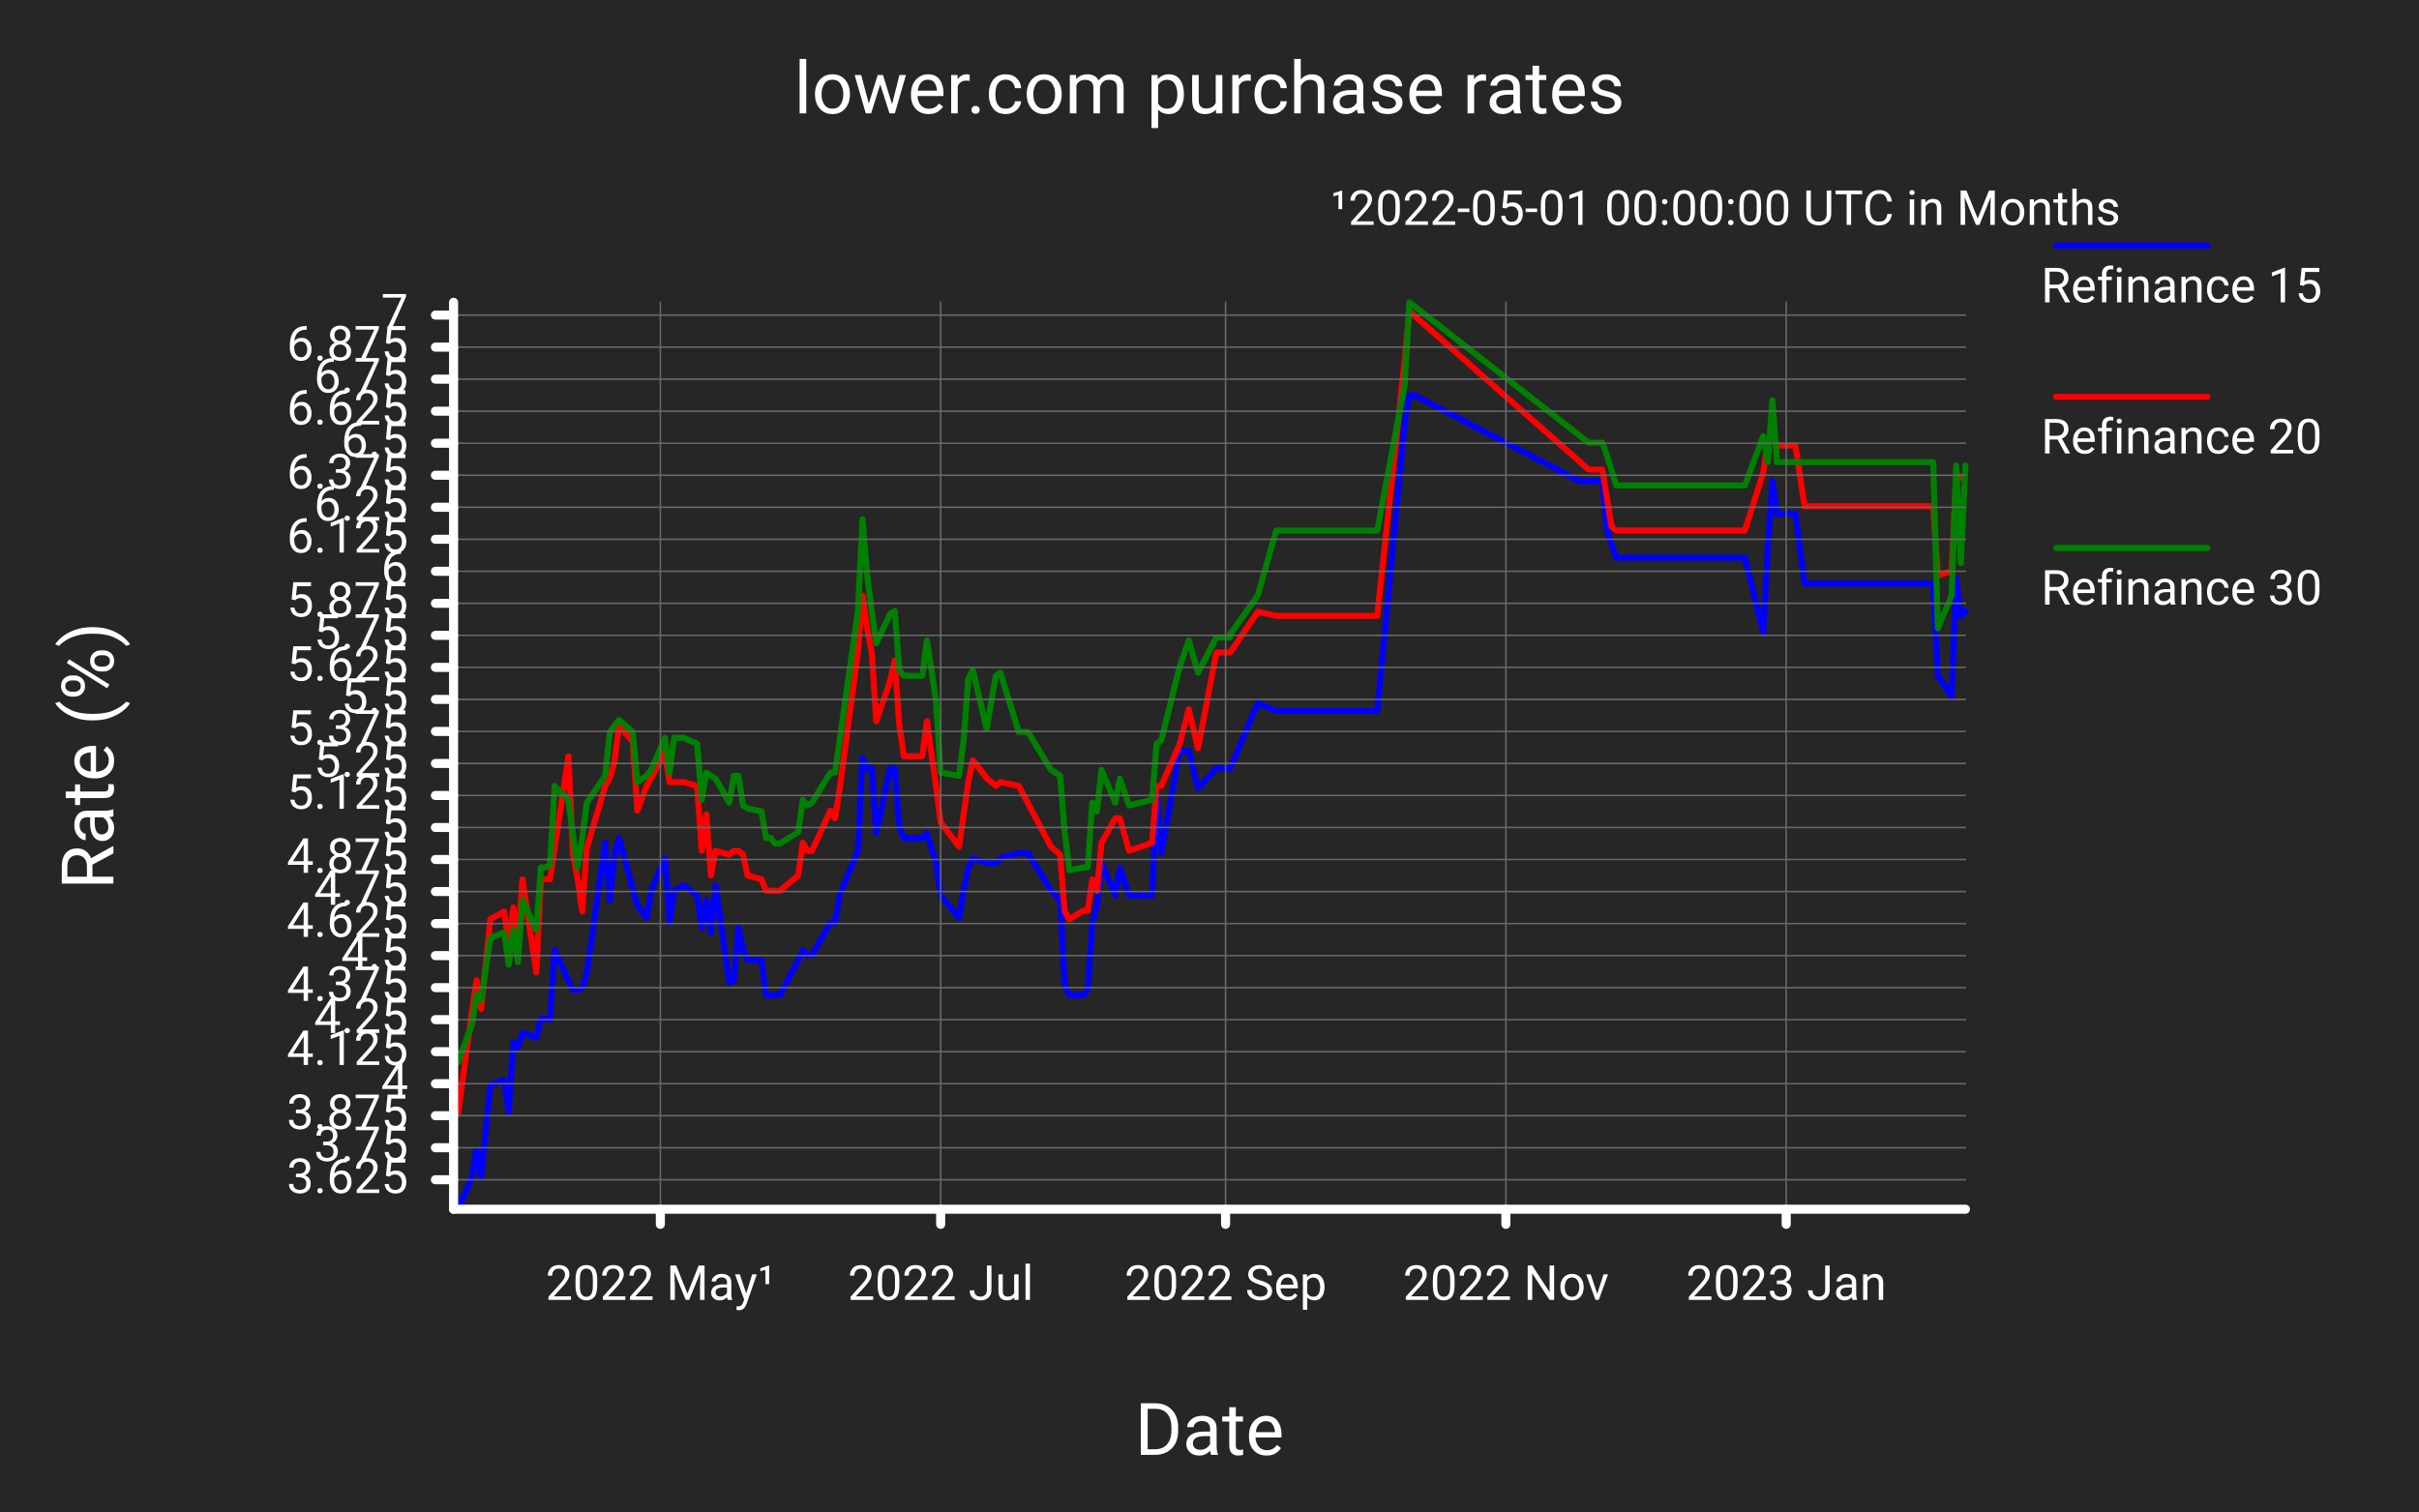
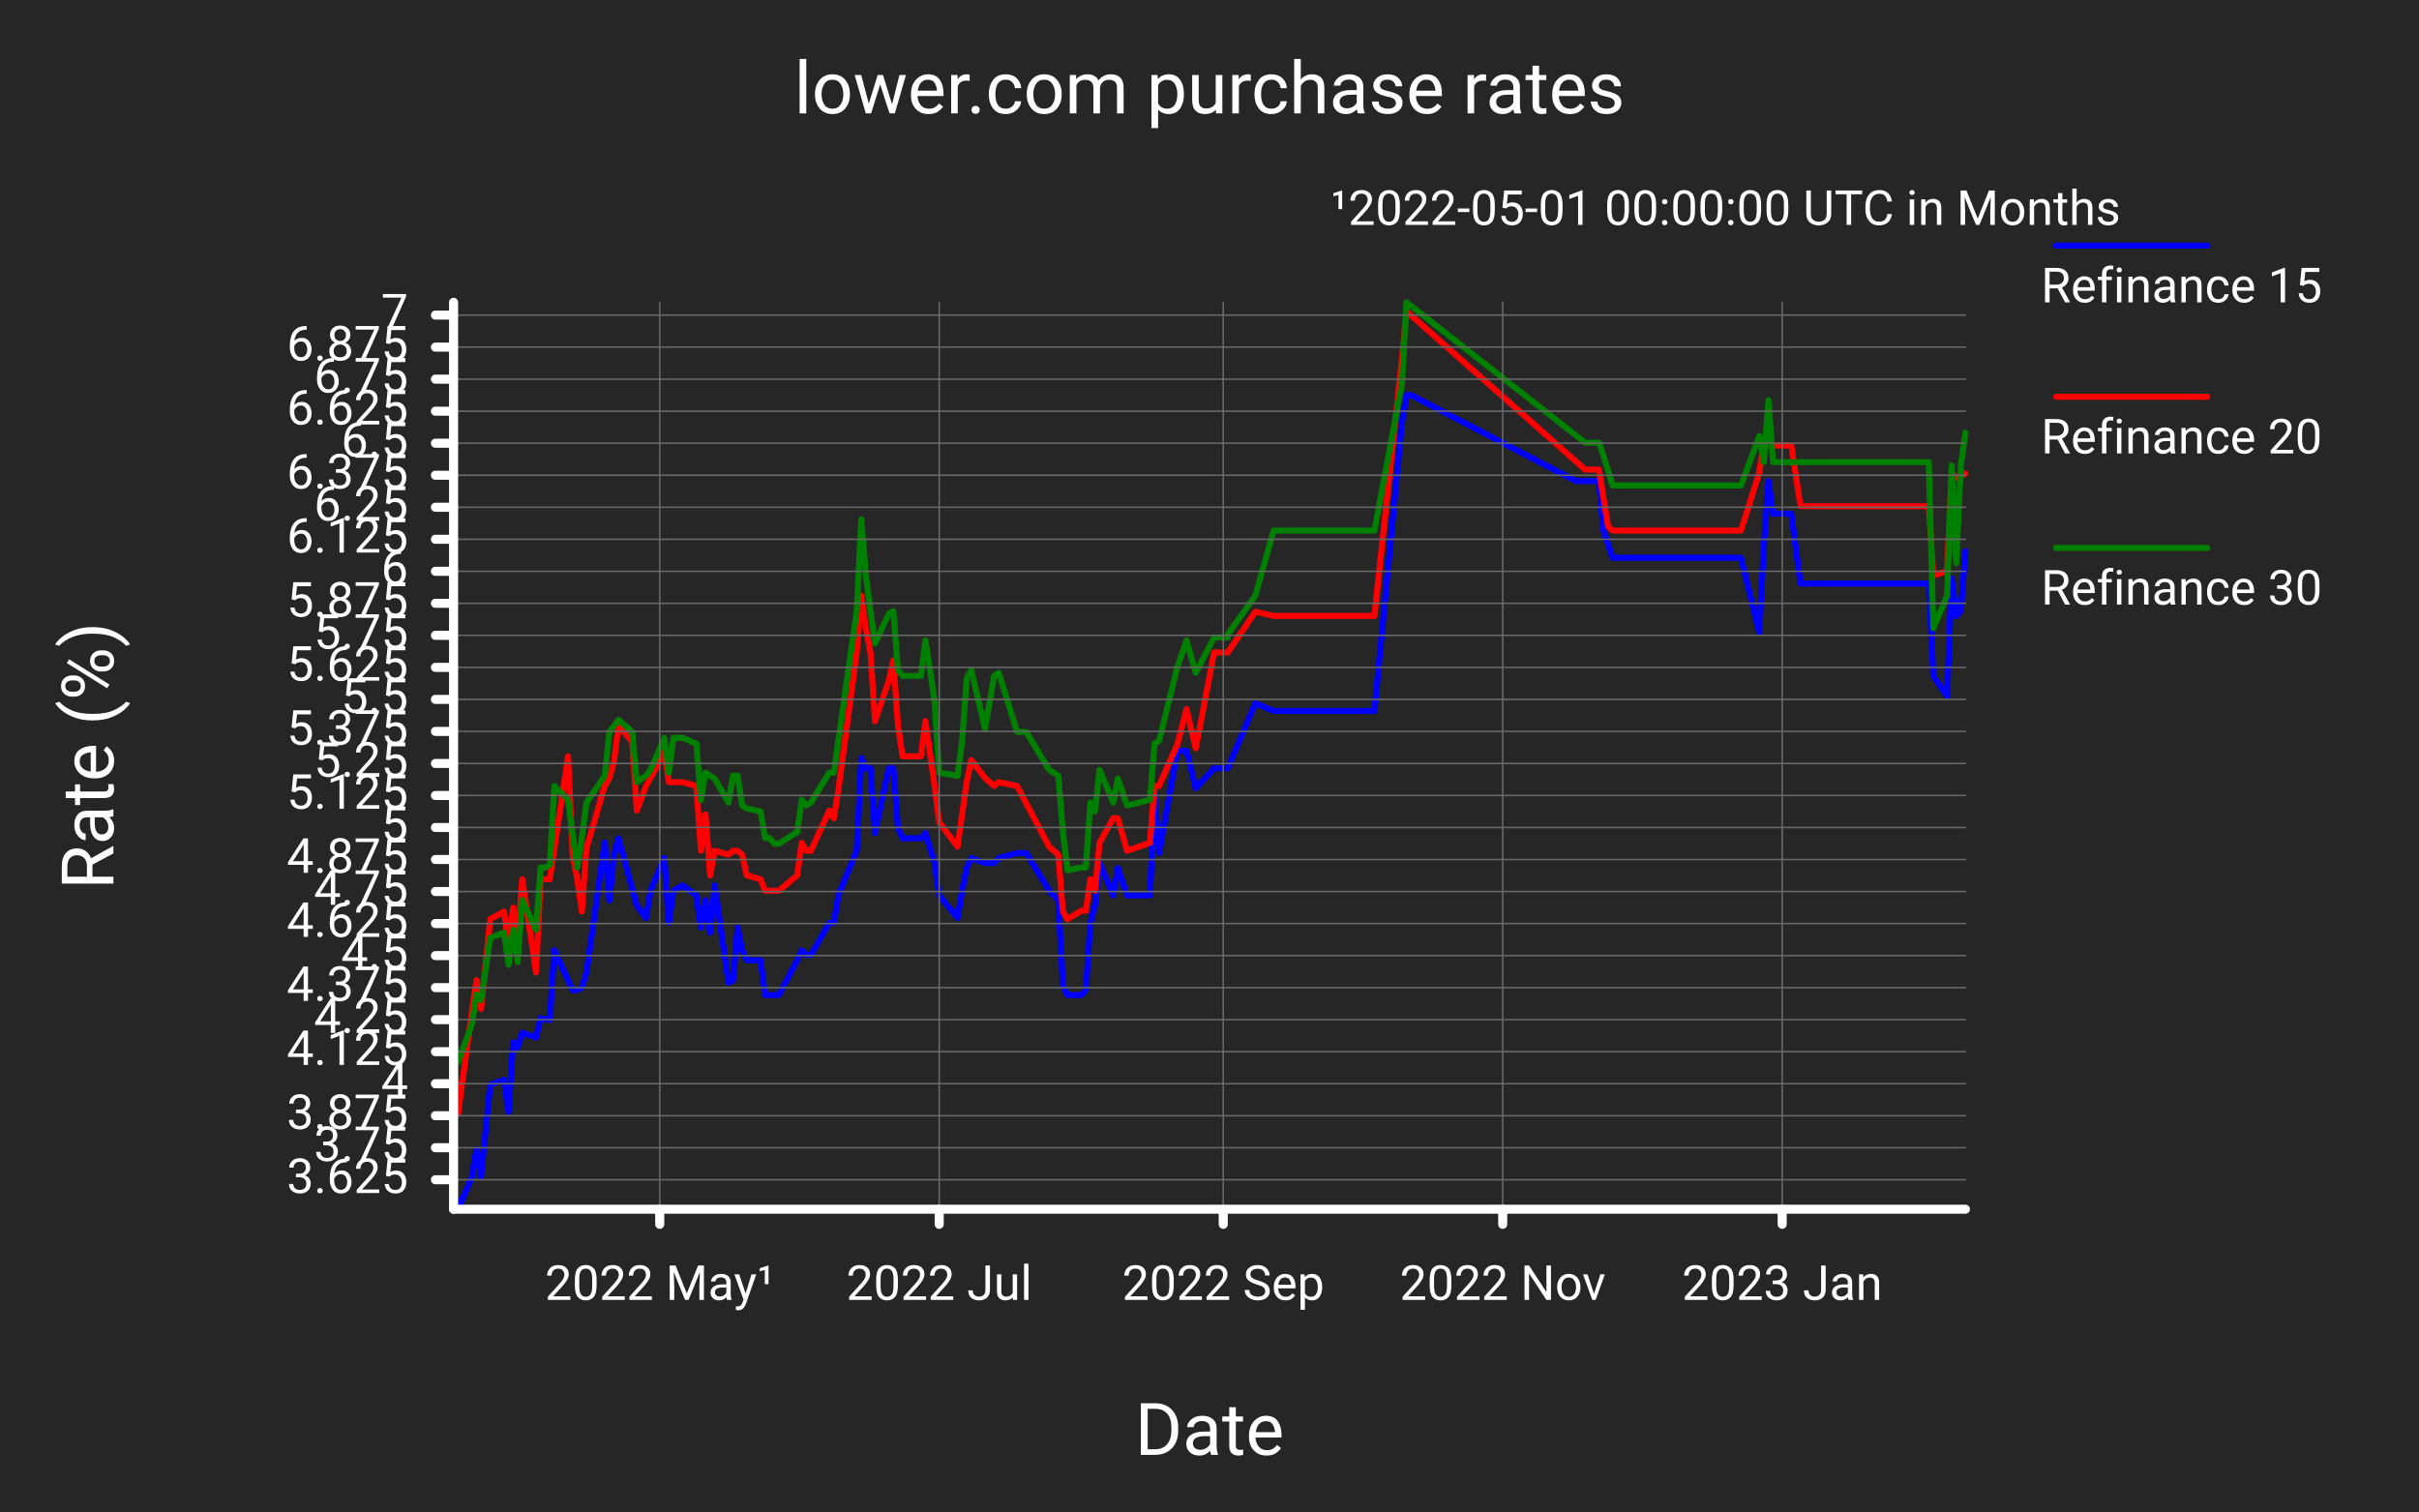
<svg xmlns="http://www.w3.org/2000/svg" class="poloto" width="800" height="500" viewBox="0 0 800 500">
  <style>.poloto{stroke-linecap:round;stroke-linejoin:round;font-family:Roboto,sans-serif;font-size:16px;}.poloto_background{fill:#262626;}.poloto_scatter{stroke-width:7}.poloto_tick_line{stroke:dimgray;stroke-width:0.5}.poloto_line{stroke-width:2}.poloto_text{fill: white;}.poloto_axis_lines{stroke: white;stroke-width:3;fill:none;stroke-dasharray:none}.poloto_title{font-size:24px;dominant-baseline:start;text-anchor:middle;}.poloto_xname{font-size:24px;dominant-baseline:start;text-anchor:middle;}.poloto_yname{font-size:24px;dominant-baseline:start;text-anchor:middle;}.poloto0stroke{stroke:blue;}.poloto1stroke{stroke:red;}.poloto2stroke{stroke:green;}.poloto3stroke{stroke:gold;}.poloto4stroke{stroke:aqua;}.poloto5stroke{stroke:lime;}.poloto6stroke{stroke:orange;}.poloto7stroke{stroke:chocolate;}.poloto0fill{fill:blue;}.poloto1fill{fill:red;}.poloto2fill{fill:green;}.poloto3fill{fill:gold;}.poloto4fill{fill:aqua;}.poloto5fill{fill:lime;}.poloto6fill{fill:orange;}.poloto7fill{fill:chocolate;}</style>
  <circle r="1e5" class="poloto_background" />
  <text class="poloto_text poloto_legend_text" x="675" y="100">Refinance 15</text>
  <line class="poloto_line poloto_legend_icon poloto0stroke poloto0legend" stroke="black" x1="680" x2="730" y1="81.25" y2="81.25" />
-   <path class="poloto_line poloto0stroke" fill="none" stroke="black" d=" M 150.00 392.46 L 151.52 400.00 L 156.08 389.32 L 157.60 380.17 L 159.12 389.32 L 159.12 389.32 L 162.16 358.81 L 166.72 357.20 L 168.24 367.88 L 169.76 344.83 L 171.28 346.44 L 172.80 341.61 L 177.36 343.22 L 178.88 336.78 L 178.88 336.78 L 181.91 337.37 L 183.43 314.32 L 187.99 324.32 L 189.51 327.54 L 191.03 327.54 L 192.55 326.69 L 194.07 321.78 L 200.15 278.73 L 201.67 297.88 L 203.19 283.05 L 204.71 277.29 L 204.71 277.29 L 210.79 299.58 L 213.83 303.64 L 215.35 294.58 L 219.91 283.81 L 221.43 305.25 L 222.95 294.58 L 222.95 294.58 L 225.99 292.88 L 230.55 296.19 L 232.07 306.86 L 232.07 306.86 L 233.59 297.80 L 235.11 308.56 L 236.63 292.88 L 241.19 325.08 L 242.71 324.32 L 244.22 306.86 L 244.22 306.86 L 245.74 314.32 L 247.26 317.63 L 251.82 317.63 L 253.34 329.15 L 254.86 329.15 L 256.38 329.15 L 257.90 329.15 L 263.98 317.63 L 265.50 314.32 L 267.02 315.93 L 268.54 315.93 L 268.54 315.93 L 274.62 305.25 L 276.14 305.25 L 277.66 296.19 L 283.74 281.36 L 285.26 250.76 L 286.78 254.15 L 288.30 254.15 L 289.82 275.59 L 294.38 254.15 L 295.90 254.15 L 297.42 273.90 L 298.94 277.29 L 305.02 277.29 L 306.53 275.59 L 308.05 280.59 L 309.57 285.51 L 311.09 296.19 L 317.17 303.64 L 318.69 294.58 L 320.21 287.12 L 321.73 283.81 L 326.29 285.51 L 329.33 285.51 L 330.85 283.81 L 336.93 282.20 L 336.93 282.20 L 336.93 282.20 L 336.93 282.20 L 336.93 282.20 L 336.93 282.20 L 339.97 282.20 L 339.97 282.20 L 339.97 282.20 L 339.97 282.20 L 339.97 282.20 L 339.97 282.20 L 347.57 294.58 L 350.61 297.80 L 352.13 325.93 L 353.65 329.15 L 358.21 329.15 L 359.73 327.54 L 361.25 305.25 L 362.77 299.49 L 364.29 285.51 L 368.84 296.19 L 368.84 296.19 L 370.36 287.12 L 373.40 296.19 L 373.40 296.19 L 381.00 296.19 L 382.52 262.46 L 384.04 282.20 L 390.12 248.39 L 393.16 248.39 L 393.16 248.39 L 396.20 260.76 L 402.28 254.15 L 402.28 254.15 L 402.28 254.15 L 402.28 254.15 L 402.28 254.15 L 402.28 254.15 L 402.28 254.15 L 402.28 254.15 L 402.28 254.15 L 406.84 254.15 L 415.96 232.63 L 422.04 235.17 L 422.04 235.17 L 426.60 235.17 L 432.67 235.17 L 434.19 235.17 L 434.19 235.17 L 434.19 235.17 L 434.19 235.17 L 434.19 235.17 L 453.95 235.17 L 455.47 235.17 L 464.59 139.75 L 466.11 130.68 L 467.63 130.68 L 522.34 159.15 L 528.42 159.15 L 529.94 159.15 L 531.46 175.51 L 534.50 184.49 L 534.50 184.49 L 540.58 184.49 L 542.10 184.49 L 543.62 184.49 L 545.14 184.49 L 549.70 184.49 L 551.22 184.49 L 554.26 184.49 L 555.78 184.49 L 560.33 184.49 L 561.85 184.49 L 561.85 184.49 L 566.41 184.49 L 570.97 184.49 L 572.49 184.49 L 574.01 184.49 L 575.53 184.49 L 577.05 184.49 L 583.13 209.15 L 584.65 180.68 L 586.17 159.15 L 587.69 169.92 L 592.25 169.92 L 593.77 169.92 L 593.77 169.92 L 596.81 193.05 L 598.33 193.05 L 602.89 193.05 L 604.41 193.05 L 605.93 193.05 L 607.45 193.05 L 608.97 193.05 L 608.97 193.05 L 608.97 193.05 L 608.97 193.05 L 616.57 193.05 L 619.60 193.05 L 624.16 193.05 L 625.68 193.05 L 628.72 193.05 L 630.24 193.05 L 636.32 193.05 L 637.84 193.05 L 639.36 193.05 L 640.88 223.56 L 645.44 230.34 L 646.96 191.36 L 648.48 203.81 L 650.00 202.12" />
+   <path class="poloto_line poloto0stroke" fill="none" stroke="black" d=" M 150.00 392.46 L 151.52 400.00 L 156.06 389.32 L 157.58 380.17 L 159.09 389.32 L 159.09 389.32 L 162.12 358.81 L 166.67 357.20 L 168.18 367.88 L 169.70 344.83 L 171.21 346.44 L 172.73 341.61 L 177.27 343.22 L 178.79 336.78 L 178.79 336.78 L 181.82 337.37 L 183.33 314.32 L 187.88 324.32 L 189.39 327.54 L 190.91 327.54 L 192.42 326.69 L 193.94 321.78 L 200.00 278.73 L 201.52 297.88 L 203.03 283.05 L 204.55 277.29 L 204.55 277.29 L 210.61 299.58 L 213.64 303.64 L 215.15 294.58 L 219.70 283.81 L 221.21 305.25 L 222.73 294.58 L 222.73 294.58 L 225.76 292.88 L 230.30 296.19 L 231.82 306.86 L 231.82 306.86 L 233.33 297.80 L 234.85 308.56 L 236.36 292.88 L 240.91 325.08 L 242.42 324.32 L 243.94 306.86 L 243.94 306.86 L 245.45 314.32 L 246.97 317.63 L 251.52 317.63 L 253.03 329.15 L 254.55 329.15 L 256.06 329.15 L 257.58 329.15 L 263.64 317.63 L 265.15 314.32 L 266.67 315.93 L 268.18 315.93 L 268.18 315.93 L 274.24 305.25 L 275.76 305.25 L 277.27 296.19 L 283.33 281.36 L 284.85 250.76 L 286.36 254.15 L 287.88 254.15 L 289.39 275.59 L 293.94 254.15 L 295.45 254.15 L 296.97 273.90 L 298.48 277.29 L 304.55 277.29 L 306.06 275.59 L 307.58 280.59 L 309.09 285.51 L 310.61 296.19 L 316.67 303.64 L 318.18 294.58 L 319.70 287.12 L 321.21 283.81 L 325.76 285.51 L 328.79 285.51 L 330.30 283.81 L 336.36 282.20 L 336.36 282.20 L 336.36 282.20 L 336.36 282.20 L 336.36 282.20 L 336.36 282.20 L 339.39 282.20 L 339.39 282.20 L 339.39 282.20 L 339.39 282.20 L 339.39 282.20 L 339.39 282.20 L 346.97 294.58 L 350.00 297.80 L 351.52 325.93 L 353.03 329.15 L 357.58 329.15 L 359.09 327.54 L 360.61 305.25 L 362.12 299.49 L 363.64 285.51 L 368.18 296.19 L 368.18 296.19 L 369.70 287.12 L 372.73 296.19 L 372.73 296.19 L 380.30 296.19 L 381.82 262.46 L 383.33 282.20 L 389.39 248.39 L 392.42 248.39 L 392.42 248.39 L 395.45 260.76 L 401.52 254.15 L 401.52 254.15 L 401.52 254.15 L 401.52 254.15 L 401.52 254.15 L 401.52 254.15 L 401.52 254.15 L 401.52 254.15 L 401.52 254.15 L 406.06 254.15 L 415.15 232.63 L 421.21 235.17 L 421.21 235.17 L 425.76 235.17 L 431.82 235.17 L 433.33 235.17 L 433.33 235.17 L 433.33 235.17 L 433.33 235.17 L 433.33 235.17 L 453.03 235.17 L 454.55 235.17 L 463.64 139.75 L 465.15 130.68 L 466.67 130.68 L 521.21 159.15 L 527.27 159.15 L 528.79 159.15 L 530.30 175.51 L 533.33 184.49 L 533.33 184.49 L 539.39 184.49 L 540.91 184.49 L 542.42 184.49 L 543.94 184.49 L 548.48 184.49 L 550.00 184.49 L 553.03 184.49 L 554.55 184.49 L 559.09 184.49 L 560.61 184.49 L 560.61 184.49 L 565.15 184.49 L 569.70 184.49 L 571.21 184.49 L 572.73 184.49 L 574.24 184.49 L 575.76 184.49 L 581.82 209.15 L 583.33 180.68 L 584.85 159.15 L 586.36 169.92 L 590.91 169.92 L 592.42 169.92 L 592.42 169.92 L 595.45 193.05 L 596.97 193.05 L 601.52 193.05 L 603.03 193.05 L 604.55 193.05 L 606.06 193.05 L 607.58 193.05 L 607.58 193.05 L 607.58 193.05 L 607.58 193.05 L 615.15 193.05 L 618.18 193.05 L 622.73 193.05 L 624.24 193.05 L 627.27 193.05 L 628.79 193.05 L 634.85 193.05 L 636.36 193.05 L 637.88 193.05 L 639.39 223.56 L 643.94 230.34 L 645.45 191.36 L 646.97 203.81 L 648.48 202.12 L 650.00 182.37" />
  <text class="poloto_text poloto_legend_text" x="675" y="150">Refinance 20</text>
  <line class="poloto_line poloto_legend_icon poloto1stroke poloto1legend" stroke="black" x1="680" x2="730" y1="131.25" y2="131.25" />
-   <path class="poloto_line poloto1stroke" fill="none" stroke="black" d=" M 150.00 345.68 L 151.52 368.31 L 156.08 334.58 L 157.60 324.24 L 159.12 333.73 L 159.12 333.73 L 162.16 304.07 L 166.72 301.53 L 168.24 312.29 L 169.76 300.25 L 171.28 311.02 L 172.80 290.85 L 177.36 321.69 L 178.88 290.85 L 178.88 290.85 L 181.91 290.85 L 181.91 290.85 L 187.99 250.17 L 189.51 282.71 L 191.03 290.85 L 192.55 301.53 L 194.07 280.59 L 200.15 260.00 L 201.67 257.37 L 203.19 252.12 L 204.71 240.08 L 209.27 245.34 L 210.79 268.14 L 213.83 260.00 L 215.35 257.37 L 219.91 248.81 L 221.43 258.73 L 222.95 258.73 L 222.95 258.73 L 225.99 258.73 L 230.55 260.00 L 232.07 281.44 L 232.07 281.44 L 233.59 269.41 L 235.11 289.58 L 236.63 281.44 L 241.19 282.71 L 242.71 281.44 L 244.22 281.44 L 244.22 281.44 L 245.74 282.71 L 247.26 289.58 L 251.82 290.85 L 253.34 294.66 L 254.86 294.66 L 256.38 294.66 L 257.90 294.66 L 263.98 289.58 L 265.50 278.81 L 267.02 281.44 L 268.54 281.44 L 268.54 281.44 L 274.62 268.14 L 276.14 270.68 L 277.66 261.27 L 283.74 215.85 L 285.26 197.03 L 286.78 207.80 L 288.30 215.85 L 289.82 238.56 L 294.38 225.17 L 295.90 218.47 L 297.42 239.92 L 298.94 250.17 L 305.02 250.17 L 306.53 238.56 L 308.05 249.32 L 309.57 260.00 L 311.09 272.03 L 317.17 280.08 L 318.69 269.41 L 320.21 258.73 L 321.73 251.44 L 326.29 257.37 L 329.33 260.00 L 330.85 258.73 L 336.93 260.00 L 336.93 260.00 L 336.93 260.00 L 336.93 260.00 L 336.93 260.00 L 336.93 260.00 L 336.93 260.00 L 336.93 260.00 L 336.93 260.00 L 336.93 260.00 L 336.93 260.00 L 336.93 260.00 L 347.57 280.08 L 350.61 282.71 L 352.13 301.53 L 353.65 304.07 L 358.21 301.27 L 359.73 301.27 L 361.25 290.85 L 362.77 294.66 L 364.29 278.81 L 368.84 270.68 L 368.84 270.68 L 370.36 270.68 L 373.40 281.44 L 373.40 281.44 L 381.00 278.81 L 382.52 260.00 L 384.04 260.00 L 390.12 246.19 L 393.16 234.58 L 393.16 234.58 L 396.20 247.54 L 402.28 215.85 L 402.28 215.85 L 402.28 215.85 L 402.28 215.85 L 402.28 215.85 L 402.28 215.85 L 402.28 215.85 L 402.28 215.85 L 402.28 215.85 L 406.84 215.85 L 415.96 202.37 L 422.04 203.73 L 425.08 203.73 L 426.60 203.73 L 426.60 203.73 L 434.19 203.73 L 435.71 203.73 L 435.71 203.73 L 435.71 203.73 L 435.71 203.73 L 453.95 203.73 L 455.47 203.73 L 464.59 118.81 L 466.11 102.97 L 466.11 102.97 L 525.38 155.34 L 528.42 155.34 L 529.94 155.34 L 532.98 174.15 L 534.50 175.51 L 534.50 175.51 L 540.58 175.51 L 542.10 175.51 L 543.62 175.51 L 545.14 175.51 L 549.70 175.51 L 551.22 175.51 L 554.26 175.51 L 555.78 175.51 L 560.33 175.51 L 561.85 175.51 L 561.85 175.51 L 566.41 175.51 L 570.97 175.51 L 572.49 175.51 L 574.01 175.51 L 575.53 175.51 L 577.05 175.51 L 583.13 156.36 L 584.65 145.93 L 586.17 144.58 L 587.69 147.37 L 592.25 147.37 L 593.77 147.37 L 593.77 147.37 L 596.81 167.46 L 598.33 167.46 L 602.89 167.46 L 604.41 167.46 L 605.93 167.46 L 607.45 167.46 L 608.97 167.46 L 608.97 167.46 L 615.05 167.46 L 615.05 167.46 L 616.57 167.46 L 619.60 167.46 L 624.16 167.46 L 625.68 167.46 L 628.72 167.46 L 630.24 167.46 L 636.32 167.46 L 637.84 167.46 L 639.36 167.46 L 640.88 190.34 L 645.44 188.98 L 646.96 156.69 L 648.48 158.05 L 648.48 158.05" />
+   <path class="poloto_line poloto1stroke" fill="none" stroke="black" d=" M 150.00 345.68 L 151.52 368.31 L 156.06 334.58 L 157.58 324.24 L 159.09 333.73 L 159.09 333.73 L 162.12 304.07 L 166.67 301.53 L 168.18 312.29 L 169.70 300.25 L 171.21 311.02 L 172.73 290.85 L 177.27 321.69 L 178.79 290.85 L 178.79 290.85 L 181.82 290.85 L 181.82 290.85 L 187.88 250.17 L 189.39 282.71 L 190.91 290.85 L 192.42 301.53 L 193.94 280.59 L 200.00 260.00 L 201.52 257.37 L 203.03 252.12 L 204.55 240.08 L 209.09 245.34 L 210.61 268.14 L 213.64 260.00 L 215.15 257.37 L 219.70 248.81 L 221.21 258.73 L 222.73 258.73 L 222.73 258.73 L 225.76 258.73 L 230.30 260.00 L 231.82 281.44 L 231.82 281.44 L 233.33 269.41 L 234.85 289.58 L 236.36 281.44 L 240.91 282.71 L 242.42 281.44 L 243.94 281.44 L 243.94 281.44 L 245.45 282.71 L 246.97 289.58 L 251.52 290.85 L 253.03 294.66 L 254.55 294.66 L 256.06 294.66 L 257.58 294.66 L 263.64 289.58 L 265.15 278.81 L 266.67 281.44 L 268.18 281.44 L 268.18 281.44 L 274.24 268.14 L 275.76 270.68 L 277.27 261.27 L 283.33 215.85 L 284.85 197.03 L 286.36 207.80 L 287.88 215.85 L 289.39 238.56 L 293.94 225.17 L 295.45 218.47 L 296.97 239.92 L 298.48 250.17 L 304.55 250.17 L 306.06 238.56 L 307.58 249.32 L 309.09 260.00 L 310.61 272.03 L 316.67 280.08 L 318.18 269.41 L 319.70 258.73 L 321.21 251.44 L 325.76 257.37 L 328.79 260.00 L 330.30 258.73 L 336.36 260.00 L 336.36 260.00 L 336.36 260.00 L 336.36 260.00 L 336.36 260.00 L 336.36 260.00 L 336.36 260.00 L 336.36 260.00 L 336.36 260.00 L 336.36 260.00 L 336.36 260.00 L 336.36 260.00 L 346.97 280.08 L 350.00 282.71 L 351.52 301.53 L 353.03 304.07 L 357.58 301.27 L 359.09 301.27 L 360.61 290.85 L 362.12 294.66 L 363.64 278.81 L 368.18 270.68 L 368.18 270.68 L 369.70 270.68 L 372.73 281.44 L 372.73 281.44 L 380.30 278.81 L 381.82 260.00 L 383.33 260.00 L 389.39 246.19 L 392.42 234.58 L 392.42 234.58 L 395.45 247.54 L 401.52 215.85 L 401.52 215.85 L 401.52 215.85 L 401.52 215.85 L 401.52 215.85 L 401.52 215.85 L 401.52 215.85 L 401.52 215.85 L 401.52 215.85 L 406.06 215.85 L 415.15 202.37 L 421.21 203.73 L 424.24 203.73 L 425.76 203.73 L 425.76 203.73 L 433.33 203.73 L 434.85 203.73 L 434.85 203.73 L 434.85 203.73 L 434.85 203.73 L 453.03 203.73 L 454.55 203.73 L 463.64 118.81 L 465.15 102.97 L 465.15 102.97 L 524.24 155.34 L 527.27 155.34 L 528.79 155.34 L 531.82 174.15 L 533.33 175.51 L 533.33 175.51 L 539.39 175.51 L 540.91 175.51 L 542.42 175.51 L 543.94 175.51 L 548.48 175.51 L 550.00 175.51 L 553.03 175.51 L 554.55 175.51 L 559.09 175.51 L 560.61 175.51 L 560.61 175.51 L 565.15 175.51 L 569.70 175.51 L 571.21 175.51 L 572.73 175.51 L 574.24 175.51 L 575.76 175.51 L 581.82 156.36 L 583.33 145.93 L 584.85 144.58 L 586.36 147.37 L 590.91 147.37 L 592.42 147.37 L 592.42 147.37 L 595.45 167.46 L 596.97 167.46 L 601.52 167.46 L 603.03 167.46 L 604.55 167.46 L 606.06 167.46 L 607.58 167.46 L 607.58 167.46 L 613.64 167.46 L 613.64 167.46 L 615.15 167.46 L 618.18 167.46 L 622.73 167.46 L 624.24 167.46 L 627.27 167.46 L 628.79 167.46 L 634.85 167.46 L 636.36 167.46 L 637.88 167.46 L 639.39 190.34 L 643.94 188.98 L 645.45 156.69 L 646.97 158.05 L 646.97 158.05 L 650.00 156.69" />
  <text class="poloto_text poloto_legend_text" x="675" y="200">Refinance 30</text>
  <line class="poloto_line poloto_legend_icon poloto2stroke poloto2legend" stroke="black" x1="680" x2="730" y1="181.25" y2="181.25" />
-   <path class="poloto_line poloto2stroke" fill="none" stroke="black" d=" M 150.00 343.31 L 151.52 351.36 L 156.08 338.81 L 157.60 328.98 L 159.12 330.85 L 159.12 330.85 L 162.16 310.25 L 166.72 308.47 L 168.24 319.15 L 169.76 307.54 L 171.28 318.22 L 172.80 297.71 L 177.36 307.54 L 178.88 286.95 L 180.40 286.95 L 181.91 286.02 L 183.43 260.00 L 187.99 264.58 L 189.51 276.27 L 191.03 286.95 L 192.55 277.20 L 194.07 265.51 L 200.15 256.61 L 201.67 242.12 L 203.19 240.17 L 204.71 238.14 L 209.27 242.12 L 210.79 258.73 L 213.83 256.61 L 215.35 254.66 L 219.91 244.07 L 221.43 255.59 L 222.95 244.07 L 222.95 244.07 L 225.99 244.07 L 230.55 246.02 L 232.07 264.58 L 232.07 264.58 L 233.59 255.59 L 235.11 256.61 L 236.63 257.54 L 241.19 265.51 L 242.71 256.61 L 244.22 256.61 L 244.22 256.61 L 245.74 266.44 L 247.26 267.46 L 251.82 268.39 L 253.34 277.20 L 254.86 277.20 L 256.38 279.07 L 257.90 279.07 L 263.98 275.25 L 265.50 264.58 L 267.02 266.44 L 268.54 265.51 L 268.54 265.51 L 274.62 255.59 L 276.14 255.59 L 277.66 245.00 L 283.74 202.12 L 285.26 171.78 L 286.78 190.34 L 288.30 202.12 L 289.82 212.80 L 294.38 203.05 L 295.90 202.12 L 297.42 221.61 L 298.94 223.56 L 305.02 223.56 L 306.53 211.86 L 308.05 221.61 L 309.57 232.29 L 311.09 255.59 L 317.17 256.61 L 318.69 245.00 L 320.21 224.58 L 321.73 221.61 L 326.29 241.10 L 329.33 223.56 L 330.85 222.54 L 336.93 242.12 L 336.93 242.12 L 336.93 242.12 L 336.93 242.12 L 336.93 242.12 L 336.93 242.12 L 339.97 242.12 L 339.97 242.12 L 339.97 242.12 L 339.97 242.12 L 339.97 242.12 L 339.97 242.12 L 347.57 254.66 L 350.61 256.61 L 352.13 275.25 L 353.65 287.88 L 358.21 286.95 L 359.73 286.95 L 361.25 265.51 L 362.77 268.39 L 364.29 254.66 L 368.84 265.51 L 368.84 265.51 L 370.36 257.54 L 373.40 266.44 L 373.40 266.44 L 381.00 264.58 L 382.52 246.02 L 384.04 245.00 L 390.12 220.59 L 393.16 211.86 L 393.16 211.86 L 396.20 222.54 L 402.28 210.85 L 402.28 210.85 L 402.28 210.85 L 402.28 210.85 L 402.28 210.85 L 402.28 210.85 L 402.28 210.85 L 402.28 210.85 L 406.84 210.85 L 406.84 209.83 L 415.96 197.03 L 422.04 175.51 L 422.04 175.51 L 426.60 175.51 L 426.60 175.51 L 434.19 175.51 L 435.71 175.51 L 435.71 175.51 L 435.71 175.51 L 435.71 175.51 L 453.95 175.51 L 455.47 175.51 L 464.59 127.03 L 466.11 100.00 L 466.11 100.00 L 525.38 146.44 L 528.42 146.44 L 529.94 146.44 L 531.46 150.76 L 534.50 160.59 L 534.50 160.59 L 540.58 160.59 L 542.10 160.59 L 543.62 160.59 L 545.14 160.59 L 549.70 160.59 L 551.22 160.59 L 554.26 160.59 L 555.78 160.59 L 560.33 160.59 L 561.85 160.59 L 561.85 160.59 L 566.41 160.59 L 570.97 160.59 L 572.49 160.59 L 574.01 160.59 L 575.53 160.59 L 577.05 160.59 L 583.13 144.24 L 584.65 152.88 L 586.17 132.37 L 587.69 152.88 L 592.25 152.88 L 593.77 152.88 L 593.77 152.88 L 596.81 152.88 L 598.33 152.88 L 602.89 152.88 L 604.41 152.88 L 605.93 152.88 L 607.45 152.88 L 608.97 152.88 L 608.97 152.88 L 615.05 152.88 L 615.05 152.88 L 616.57 152.88 L 619.60 152.88 L 624.16 152.88 L 625.68 152.88 L 628.72 152.88 L 630.24 152.88 L 636.32 152.88 L 637.84 152.88 L 639.36 152.88 L 640.88 207.80 L 645.44 197.03 L 646.96 153.98 L 648.48 186.27 L 650.00 153.98" />
+   <path class="poloto_line poloto2stroke" fill="none" stroke="black" d=" M 150.00 343.31 L 151.52 351.36 L 156.06 338.81 L 157.58 328.98 L 159.09 330.85 L 159.09 330.85 L 162.12 310.25 L 166.67 308.47 L 168.18 319.15 L 169.70 307.54 L 171.21 318.22 L 172.73 297.71 L 177.27 307.54 L 178.79 286.95 L 180.30 286.95 L 181.82 286.02 L 183.33 260.00 L 187.88 264.58 L 189.39 276.27 L 190.91 286.95 L 192.42 277.20 L 193.94 265.51 L 200.00 256.61 L 201.52 242.12 L 203.03 240.17 L 204.55 238.14 L 209.09 242.12 L 210.61 258.73 L 213.64 256.61 L 215.15 254.66 L 219.70 244.07 L 221.21 255.59 L 222.73 244.07 L 222.73 244.07 L 225.76 244.07 L 230.30 246.02 L 231.82 264.58 L 231.82 264.58 L 233.33 255.59 L 234.85 256.61 L 236.36 257.54 L 240.91 265.51 L 242.42 256.61 L 243.94 256.61 L 243.94 256.61 L 245.45 266.44 L 246.97 267.46 L 251.52 268.39 L 253.03 277.20 L 254.55 277.20 L 256.06 279.07 L 257.58 279.07 L 263.64 275.25 L 265.15 264.58 L 266.67 266.44 L 268.18 265.51 L 268.18 265.51 L 274.24 255.59 L 275.76 255.59 L 277.27 245.00 L 283.33 202.12 L 284.85 171.78 L 286.36 190.34 L 287.88 202.12 L 289.39 212.80 L 293.94 203.05 L 295.45 202.12 L 296.97 221.61 L 298.48 223.56 L 304.55 223.56 L 306.06 211.86 L 307.58 221.61 L 309.09 232.29 L 310.61 255.59 L 316.67 256.61 L 318.18 245.00 L 319.70 224.58 L 321.21 221.61 L 325.76 241.10 L 328.79 223.56 L 330.30 222.54 L 336.36 242.12 L 336.36 242.12 L 336.36 242.12 L 336.36 242.12 L 336.36 242.12 L 336.36 242.12 L 339.39 242.12 L 339.39 242.12 L 339.39 242.12 L 339.39 242.12 L 339.39 242.12 L 339.39 242.12 L 346.97 254.66 L 350.00 256.61 L 351.52 275.25 L 353.03 287.88 L 357.58 286.95 L 359.09 286.95 L 360.61 265.51 L 362.12 268.39 L 363.64 254.66 L 368.18 265.51 L 368.18 265.51 L 369.70 257.54 L 372.73 266.44 L 372.73 266.44 L 380.30 264.58 L 381.82 246.02 L 383.33 245.00 L 389.39 220.59 L 392.42 211.86 L 392.42 211.86 L 395.45 222.54 L 401.52 210.85 L 401.52 210.85 L 401.52 210.85 L 401.52 210.85 L 401.52 210.85 L 401.52 210.85 L 401.52 210.85 L 401.52 210.85 L 406.06 210.85 L 406.06 209.83 L 415.15 197.03 L 421.21 175.51 L 421.21 175.51 L 425.76 175.51 L 425.76 175.51 L 433.33 175.51 L 434.85 175.51 L 434.85 175.51 L 434.85 175.51 L 434.85 175.51 L 453.03 175.51 L 454.55 175.51 L 463.64 127.03 L 465.15 100.00 L 465.15 100.00 L 524.24 146.44 L 527.27 146.44 L 528.79 146.44 L 530.30 150.76 L 533.33 160.59 L 533.33 160.59 L 539.39 160.59 L 540.91 160.59 L 542.42 160.59 L 543.94 160.59 L 548.48 160.59 L 550.00 160.59 L 553.03 160.59 L 554.55 160.59 L 559.09 160.59 L 560.61 160.59 L 560.61 160.59 L 565.15 160.59 L 569.70 160.59 L 571.21 160.59 L 572.73 160.59 L 574.24 160.59 L 575.76 160.59 L 581.82 144.24 L 583.33 152.88 L 584.85 132.37 L 586.36 152.88 L 590.91 152.88 L 592.42 152.88 L 592.42 152.88 L 595.45 152.88 L 596.97 152.88 L 601.52 152.88 L 603.03 152.88 L 604.55 152.88 L 606.06 152.88 L 607.58 152.88 L 607.58 152.88 L 613.64 152.88 L 613.64 152.88 L 615.15 152.88 L 618.18 152.88 L 622.73 152.88 L 624.24 152.88 L 627.27 152.88 L 628.79 152.88 L 634.85 152.88 L 636.36 152.88 L 637.88 152.88 L 639.39 207.80 L 643.94 197.03 L 645.45 153.98 L 646.97 186.27 L 648.48 153.98 L 650.00 143.14" />
  <text class="poloto_labels poloto_text poloto_title" x="400" y="37.5">lower.com purchase rates</text>
  <text class="poloto_labels poloto_text poloto_xname" x="400" y="481.25">Date</text>
  <text class="poloto_labels poloto_text poloto_yname" transform="rotate(-90,37.5,250)" x="37.5" y="250">Rate (%)</text>
  <text class="poloto_tick_labels poloto_text" dominant-baseline="middle" text-anchor="start" x="150" y="70" />
  <line class="poloto_axis_lines" stroke="black" x1="150" x2="144" y1="390.254" y2="390.254" />
  <line class="poloto_tick_line" stroke="black" x1="150" x2="650" y1="390.254" y2="390.254" />
  <text class="poloto_tick_labels poloto_text" dominant-baseline="middle" text-anchor="end" x="135" y="390.254">3.625</text>
  <line class="poloto_axis_lines" stroke="black" x1="150" x2="144" y1="379.661" y2="379.661" />
  <line class="poloto_tick_line" stroke="black" x1="150" x2="650" y1="379.661" y2="379.661" />
  <text class="poloto_tick_labels poloto_text" dominant-baseline="middle" text-anchor="end" x="135" y="379.661">3.75</text>
  <line class="poloto_axis_lines" stroke="black" x1="150" x2="144" y1="369.068" y2="369.068" />
  <line class="poloto_tick_line" stroke="black" x1="150" x2="650" y1="369.068" y2="369.068" />
  <text class="poloto_tick_labels poloto_text" dominant-baseline="middle" text-anchor="end" x="135" y="369.068">3.875</text>
  <line class="poloto_axis_lines" stroke="black" x1="150" x2="144" y1="358.475" y2="358.475" />
  <line class="poloto_tick_line" stroke="black" x1="150" x2="650" y1="358.475" y2="358.475" />
  <text class="poloto_tick_labels poloto_text" dominant-baseline="middle" text-anchor="end" x="135" y="358.475">4</text>
  <line class="poloto_axis_lines" stroke="black" x1="150" x2="144" y1="347.881" y2="347.881" />
  <line class="poloto_tick_line" stroke="black" x1="150" x2="650" y1="347.881" y2="347.881" />
  <text class="poloto_tick_labels poloto_text" dominant-baseline="middle" text-anchor="end" x="135" y="347.881">4.125</text>
  <line class="poloto_axis_lines" stroke="black" x1="150" x2="144" y1="337.288" y2="337.288" />
  <line class="poloto_tick_line" stroke="black" x1="150" x2="650" y1="337.288" y2="337.288" />
  <text class="poloto_tick_labels poloto_text" dominant-baseline="middle" text-anchor="end" x="135" y="337.288">4.25</text>
  <line class="poloto_axis_lines" stroke="black" x1="150" x2="144" y1="326.695" y2="326.695" />
  <line class="poloto_tick_line" stroke="black" x1="150" x2="650" y1="326.695" y2="326.695" />
  <text class="poloto_tick_labels poloto_text" dominant-baseline="middle" text-anchor="end" x="135" y="326.695">4.375</text>
  <line class="poloto_axis_lines" stroke="black" x1="150" x2="144" y1="316.102" y2="316.102" />
  <line class="poloto_tick_line" stroke="black" x1="150" x2="650" y1="316.102" y2="316.102" />
  <text class="poloto_tick_labels poloto_text" dominant-baseline="middle" text-anchor="end" x="135" y="316.102">4.5</text>
  <line class="poloto_axis_lines" stroke="black" x1="150" x2="144" y1="305.508" y2="305.508" />
  <line class="poloto_tick_line" stroke="black" x1="150" x2="650" y1="305.508" y2="305.508" />
  <text class="poloto_tick_labels poloto_text" dominant-baseline="middle" text-anchor="end" x="135" y="305.508">4.625</text>
  <line class="poloto_axis_lines" stroke="black" x1="150" x2="144" y1="294.915" y2="294.915" />
  <line class="poloto_tick_line" stroke="black" x1="150" x2="650" y1="294.915" y2="294.915" />
  <text class="poloto_tick_labels poloto_text" dominant-baseline="middle" text-anchor="end" x="135" y="294.915">4.75</text>
  <line class="poloto_axis_lines" stroke="black" x1="150" x2="144" y1="284.322" y2="284.322" />
  <line class="poloto_tick_line" stroke="black" x1="150" x2="650" y1="284.322" y2="284.322" />
  <text class="poloto_tick_labels poloto_text" dominant-baseline="middle" text-anchor="end" x="135" y="284.322">4.875</text>
  <line class="poloto_axis_lines" stroke="black" x1="150" x2="144" y1="273.729" y2="273.729" />
  <line class="poloto_tick_line" stroke="black" x1="150" x2="650" y1="273.729" y2="273.729" />
  <text class="poloto_tick_labels poloto_text" dominant-baseline="middle" text-anchor="end" x="135" y="273.729">5</text>
  <line class="poloto_axis_lines" stroke="black" x1="150" x2="144" y1="263.136" y2="263.136" />
  <line class="poloto_tick_line" stroke="black" x1="150" x2="650" y1="263.136" y2="263.136" />
  <text class="poloto_tick_labels poloto_text" dominant-baseline="middle" text-anchor="end" x="135" y="263.136">5.125</text>
  <line class="poloto_axis_lines" stroke="black" x1="150" x2="144" y1="252.542" y2="252.542" />
  <line class="poloto_tick_line" stroke="black" x1="150" x2="650" y1="252.542" y2="252.542" />
  <text class="poloto_tick_labels poloto_text" dominant-baseline="middle" text-anchor="end" x="135" y="252.542">5.25</text>
  <line class="poloto_axis_lines" stroke="black" x1="150" x2="144" y1="241.949" y2="241.949" />
  <line class="poloto_tick_line" stroke="black" x1="150" x2="650" y1="241.949" y2="241.949" />
  <text class="poloto_tick_labels poloto_text" dominant-baseline="middle" text-anchor="end" x="135" y="241.949">5.375</text>
  <line class="poloto_axis_lines" stroke="black" x1="150" x2="144" y1="231.356" y2="231.356" />
  <line class="poloto_tick_line" stroke="black" x1="150" x2="650" y1="231.356" y2="231.356" />
  <text class="poloto_tick_labels poloto_text" dominant-baseline="middle" text-anchor="end" x="135" y="231.356">5.5</text>
  <line class="poloto_axis_lines" stroke="black" x1="150" x2="144" y1="220.763" y2="220.763" />
  <line class="poloto_tick_line" stroke="black" x1="150" x2="650" y1="220.763" y2="220.763" />
  <text class="poloto_tick_labels poloto_text" dominant-baseline="middle" text-anchor="end" x="135" y="220.763">5.625</text>
  <line class="poloto_axis_lines" stroke="black" x1="150" x2="144" y1="210.169" y2="210.169" />
  <line class="poloto_tick_line" stroke="black" x1="150" x2="650" y1="210.169" y2="210.169" />
  <text class="poloto_tick_labels poloto_text" dominant-baseline="middle" text-anchor="end" x="135" y="210.169">5.75</text>
  <line class="poloto_axis_lines" stroke="black" x1="150" x2="144" y1="199.576" y2="199.576" />
  <line class="poloto_tick_line" stroke="black" x1="150" x2="650" y1="199.576" y2="199.576" />
  <text class="poloto_tick_labels poloto_text" dominant-baseline="middle" text-anchor="end" x="135" y="199.576">5.875</text>
  <line class="poloto_axis_lines" stroke="black" x1="150" x2="144" y1="188.983" y2="188.983" />
  <line class="poloto_tick_line" stroke="black" x1="150" x2="650" y1="188.983" y2="188.983" />
  <text class="poloto_tick_labels poloto_text" dominant-baseline="middle" text-anchor="end" x="135" y="188.983">6</text>
  <line class="poloto_axis_lines" stroke="black" x1="150" x2="144" y1="178.39" y2="178.39" />
  <line class="poloto_tick_line" stroke="black" x1="150" x2="650" y1="178.39" y2="178.39" />
  <text class="poloto_tick_labels poloto_text" dominant-baseline="middle" text-anchor="end" x="135" y="178.39">6.125</text>
  <line class="poloto_axis_lines" stroke="black" x1="150" x2="144" y1="167.797" y2="167.797" />
  <line class="poloto_tick_line" stroke="black" x1="150" x2="650" y1="167.797" y2="167.797" />
  <text class="poloto_tick_labels poloto_text" dominant-baseline="middle" text-anchor="end" x="135" y="167.797">6.25</text>
  <line class="poloto_axis_lines" stroke="black" x1="150" x2="144" y1="157.203" y2="157.203" />
  <line class="poloto_tick_line" stroke="black" x1="150" x2="650" y1="157.203" y2="157.203" />
  <text class="poloto_tick_labels poloto_text" dominant-baseline="middle" text-anchor="end" x="135" y="157.203">6.375</text>
  <line class="poloto_axis_lines" stroke="black" x1="150" x2="144" y1="146.61" y2="146.61" />
  <line class="poloto_tick_line" stroke="black" x1="150" x2="650" y1="146.61" y2="146.61" />
  <text class="poloto_tick_labels poloto_text" dominant-baseline="middle" text-anchor="end" x="135" y="146.61">6.5</text>
  <line class="poloto_axis_lines" stroke="black" x1="150" x2="144" y1="136.017" y2="136.017" />
  <line class="poloto_tick_line" stroke="black" x1="150" x2="650" y1="136.017" y2="136.017" />
  <text class="poloto_tick_labels poloto_text" dominant-baseline="middle" text-anchor="end" x="135" y="136.017">6.625</text>
  <line class="poloto_axis_lines" stroke="black" x1="150" x2="144" y1="125.424" y2="125.424" />
  <line class="poloto_tick_line" stroke="black" x1="150" x2="650" y1="125.424" y2="125.424" />
  <text class="poloto_tick_labels poloto_text" dominant-baseline="middle" text-anchor="end" x="135" y="125.424">6.75</text>
  <line class="poloto_axis_lines" stroke="black" x1="150" x2="144" y1="114.831" y2="114.831" />
  <line class="poloto_tick_line" stroke="black" x1="150" x2="650" y1="114.831" y2="114.831" />
  <text class="poloto_tick_labels poloto_text" dominant-baseline="middle" text-anchor="end" x="135" y="114.831">6.875</text>
  <line class="poloto_axis_lines" stroke="black" x1="150" x2="144" y1="104.237" y2="104.237" />
  <line class="poloto_tick_line" stroke="black" x1="150" x2="650" y1="104.237" y2="104.237" />
  <text class="poloto_tick_labels poloto_text" dominant-baseline="middle" text-anchor="end" x="135" y="104.237">7</text>
  <text class="poloto_tick_labels poloto_text" dominant-baseline="middle" text-anchor="start" x="440" y="70">¹2022-05-01 00:00:00 UTC in Months</text>
-   <line class="poloto_axis_lines" stroke="black" x1="218.389" x2="218.389" y1="400" y2="405" />
-   <line class="poloto_tick_line" stroke="black" x1="218.389" x2="218.389" y1="400" y2="100" />
-   <text class="poloto_tick_labels poloto_text" dominant-baseline="start" text-anchor="middle" x="218.389" y="430">2022 May¹</text>
-   <line class="poloto_axis_lines" stroke="black" x1="311.094" x2="311.094" y1="400" y2="405" />
-   <line class="poloto_tick_line" stroke="black" x1="311.094" x2="311.094" y1="400" y2="100" />
-   <text class="poloto_tick_labels poloto_text" dominant-baseline="start" text-anchor="middle" x="311.094" y="430">2022 Jul</text>
-   <line class="poloto_axis_lines" stroke="black" x1="405.319" x2="405.319" y1="400" y2="405" />
-   <line class="poloto_tick_line" stroke="black" x1="405.319" x2="405.319" y1="400" y2="100" />
-   <text class="poloto_tick_labels poloto_text" dominant-baseline="start" text-anchor="middle" x="405.319" y="430">2022 Sep</text>
-   <line class="poloto_axis_lines" stroke="black" x1="498.024" x2="498.024" y1="400" y2="405" />
-   <line class="poloto_tick_line" stroke="black" x1="498.024" x2="498.024" y1="400" y2="100" />
-   <text class="poloto_tick_labels poloto_text" dominant-baseline="start" text-anchor="middle" x="498.024" y="430">2022 Nov</text>
-   <line class="poloto_axis_lines" stroke="black" x1="590.729" x2="590.729" y1="400" y2="405" />
-   <line class="poloto_tick_line" stroke="black" x1="590.729" x2="590.729" y1="400" y2="100" />
-   <text class="poloto_tick_labels poloto_text" dominant-baseline="start" text-anchor="middle" x="590.729" y="430">2023 Jan</text>
+   <line class="poloto_axis_lines" stroke="black" x1="218.182" x2="218.182" y1="400" y2="405" />
+   <line class="poloto_tick_line" stroke="black" x1="218.182" x2="218.182" y1="400" y2="100" />
+   <text class="poloto_tick_labels poloto_text" dominant-baseline="start" text-anchor="middle" x="218.182" y="430">2022 May¹</text>
+   <line class="poloto_axis_lines" stroke="black" x1="310.606" x2="310.606" y1="400" y2="405" />
+   <line class="poloto_tick_line" stroke="black" x1="310.606" x2="310.606" y1="400" y2="100" />
+   <text class="poloto_tick_labels poloto_text" dominant-baseline="start" text-anchor="middle" x="310.606" y="430">2022 Jul</text>
+   <line class="poloto_axis_lines" stroke="black" x1="404.545" x2="404.545" y1="400" y2="405" />
+   <line class="poloto_tick_line" stroke="black" x1="404.545" x2="404.545" y1="400" y2="100" />
+   <text class="poloto_tick_labels poloto_text" dominant-baseline="start" text-anchor="middle" x="404.545" y="430">2022 Sep</text>
+   <line class="poloto_axis_lines" stroke="black" x1="496.97" x2="496.97" y1="400" y2="405" />
+   <line class="poloto_tick_line" stroke="black" x1="496.97" x2="496.97" y1="400" y2="100" />
+   <text class="poloto_tick_labels poloto_text" dominant-baseline="start" text-anchor="middle" x="496.97" y="430">2022 Nov</text>
+   <line class="poloto_axis_lines" stroke="black" x1="589.394" x2="589.394" y1="400" y2="405" />
+   <line class="poloto_tick_line" stroke="black" x1="589.394" x2="589.394" y1="400" y2="100" />
+   <text class="poloto_tick_labels poloto_text" dominant-baseline="start" text-anchor="middle" x="589.394" y="430">2023 Jan</text>
  <path stroke="black" fill="none" class="poloto_axis_lines" d=" M 150 400 L 650 400" />
  <path stroke="black" fill="none" class="poloto_axis_lines" d=" M 150 400 L 150 100" />
</svg>
